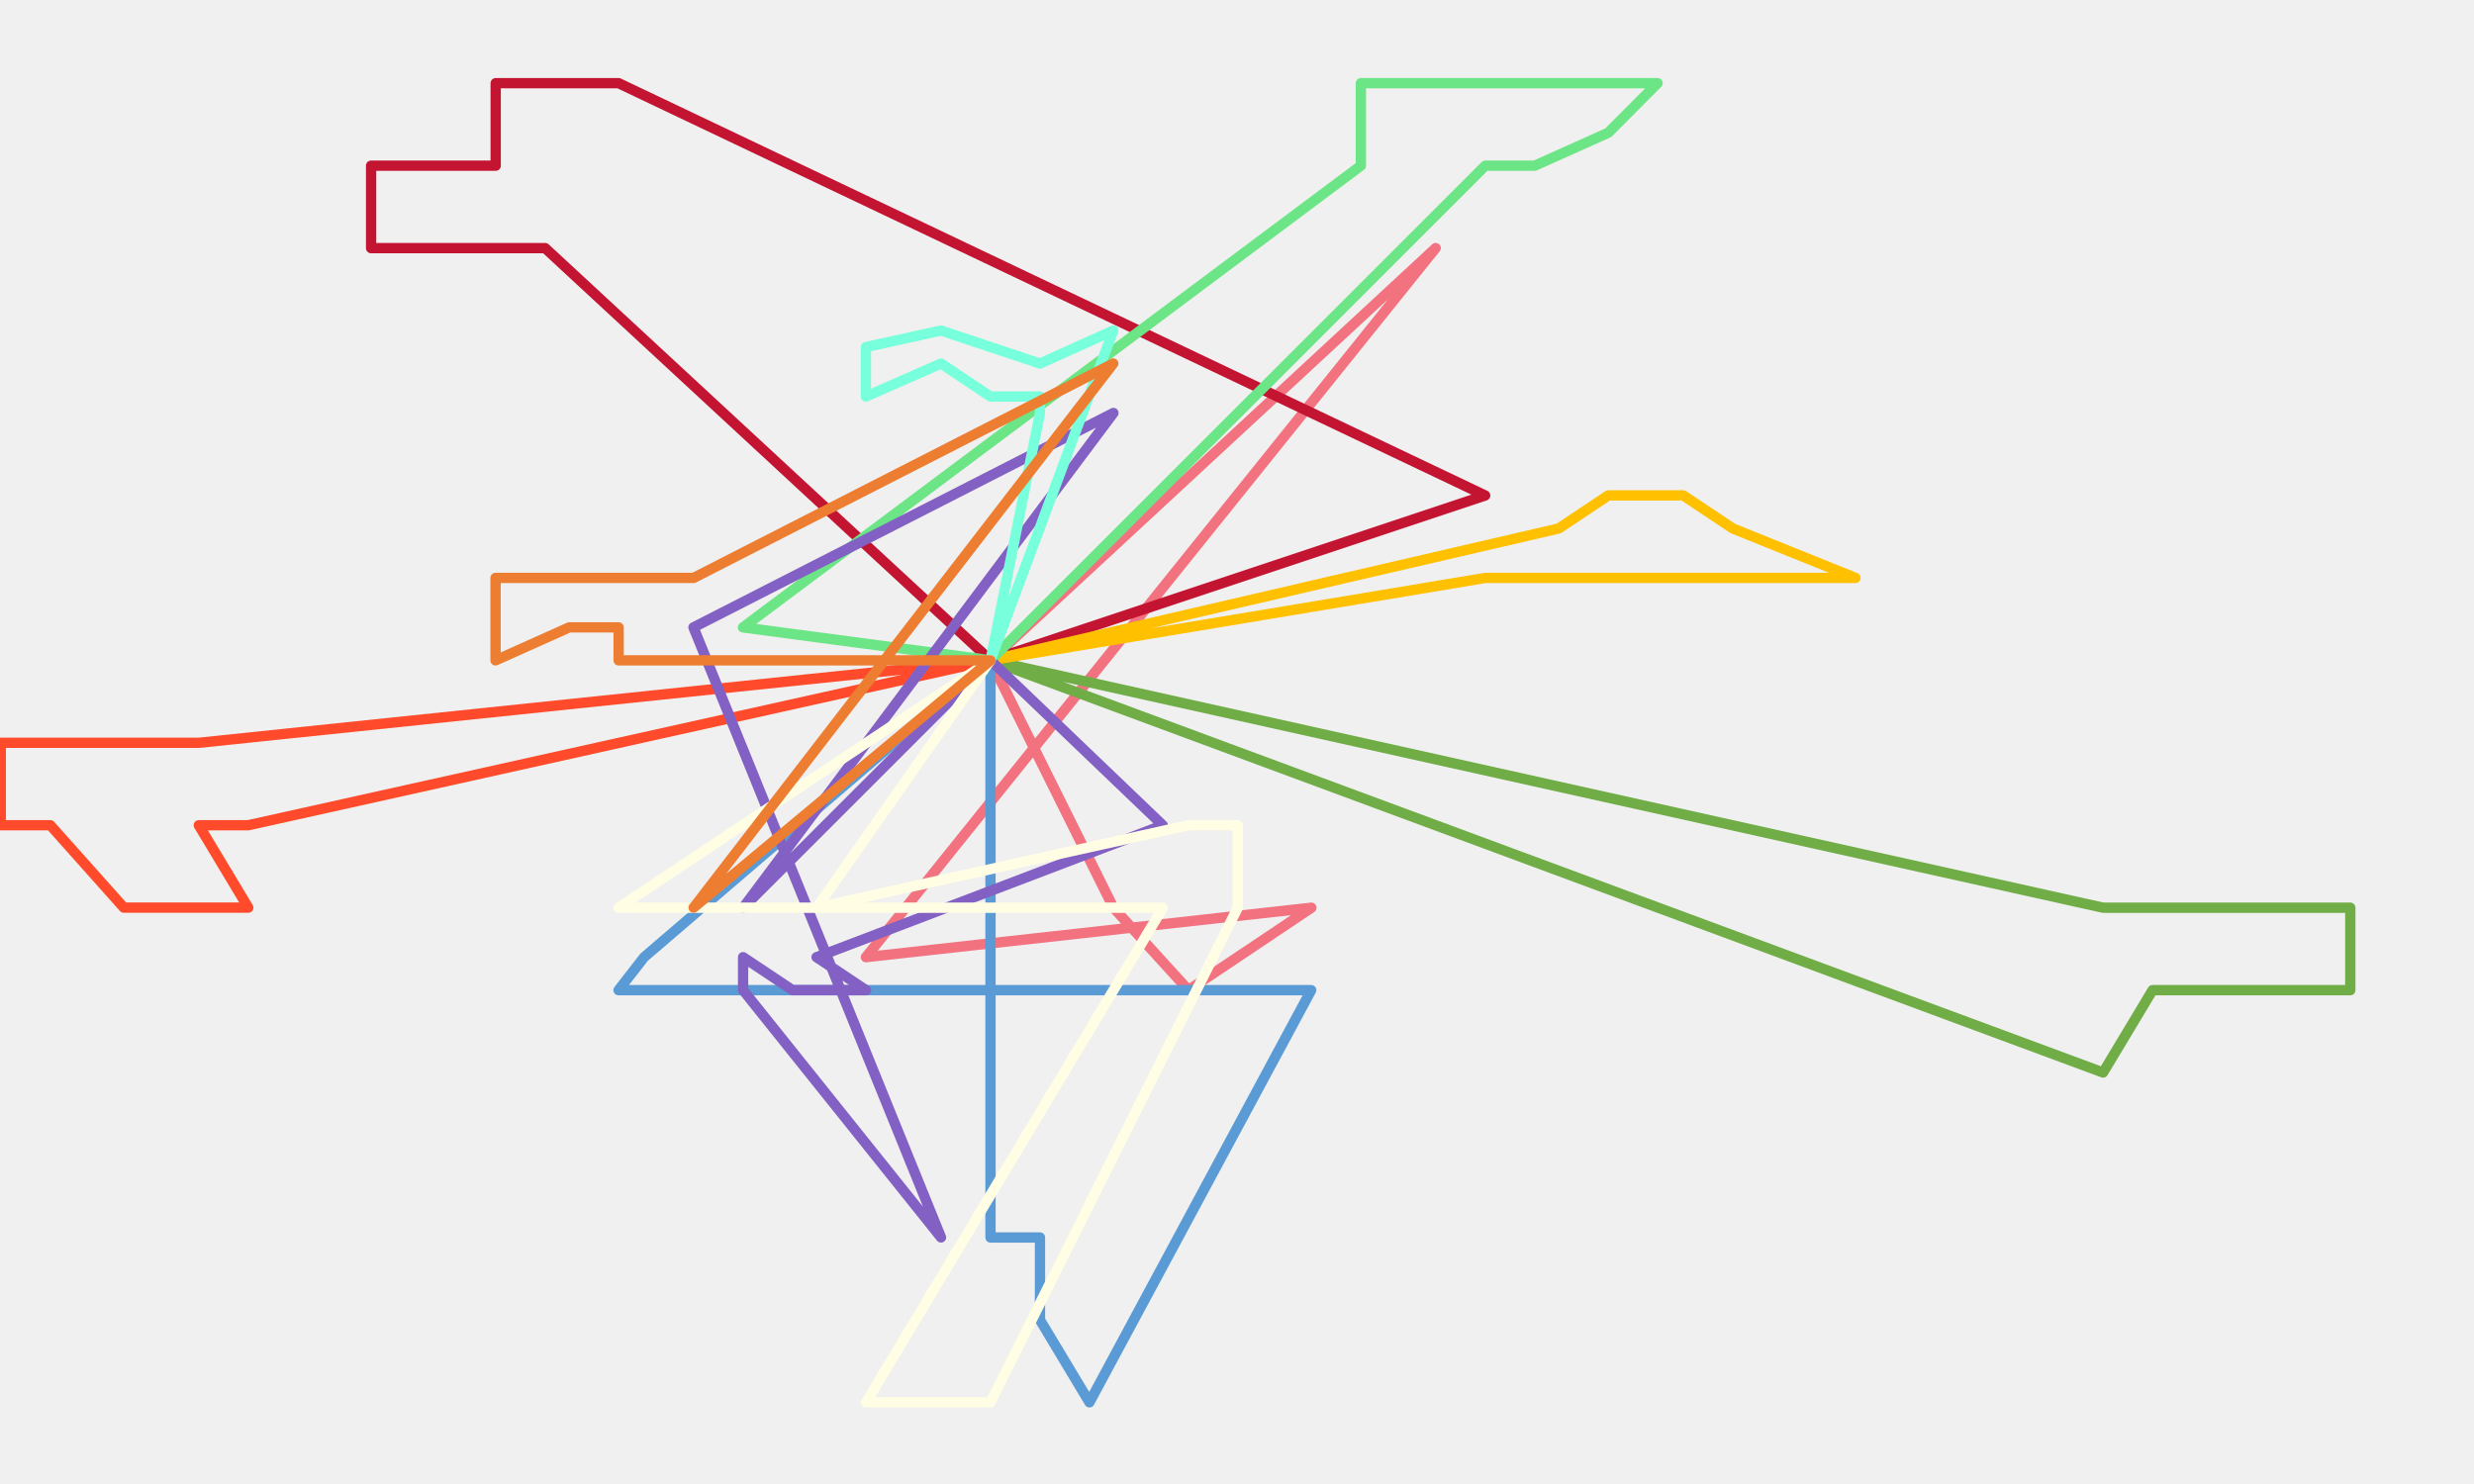
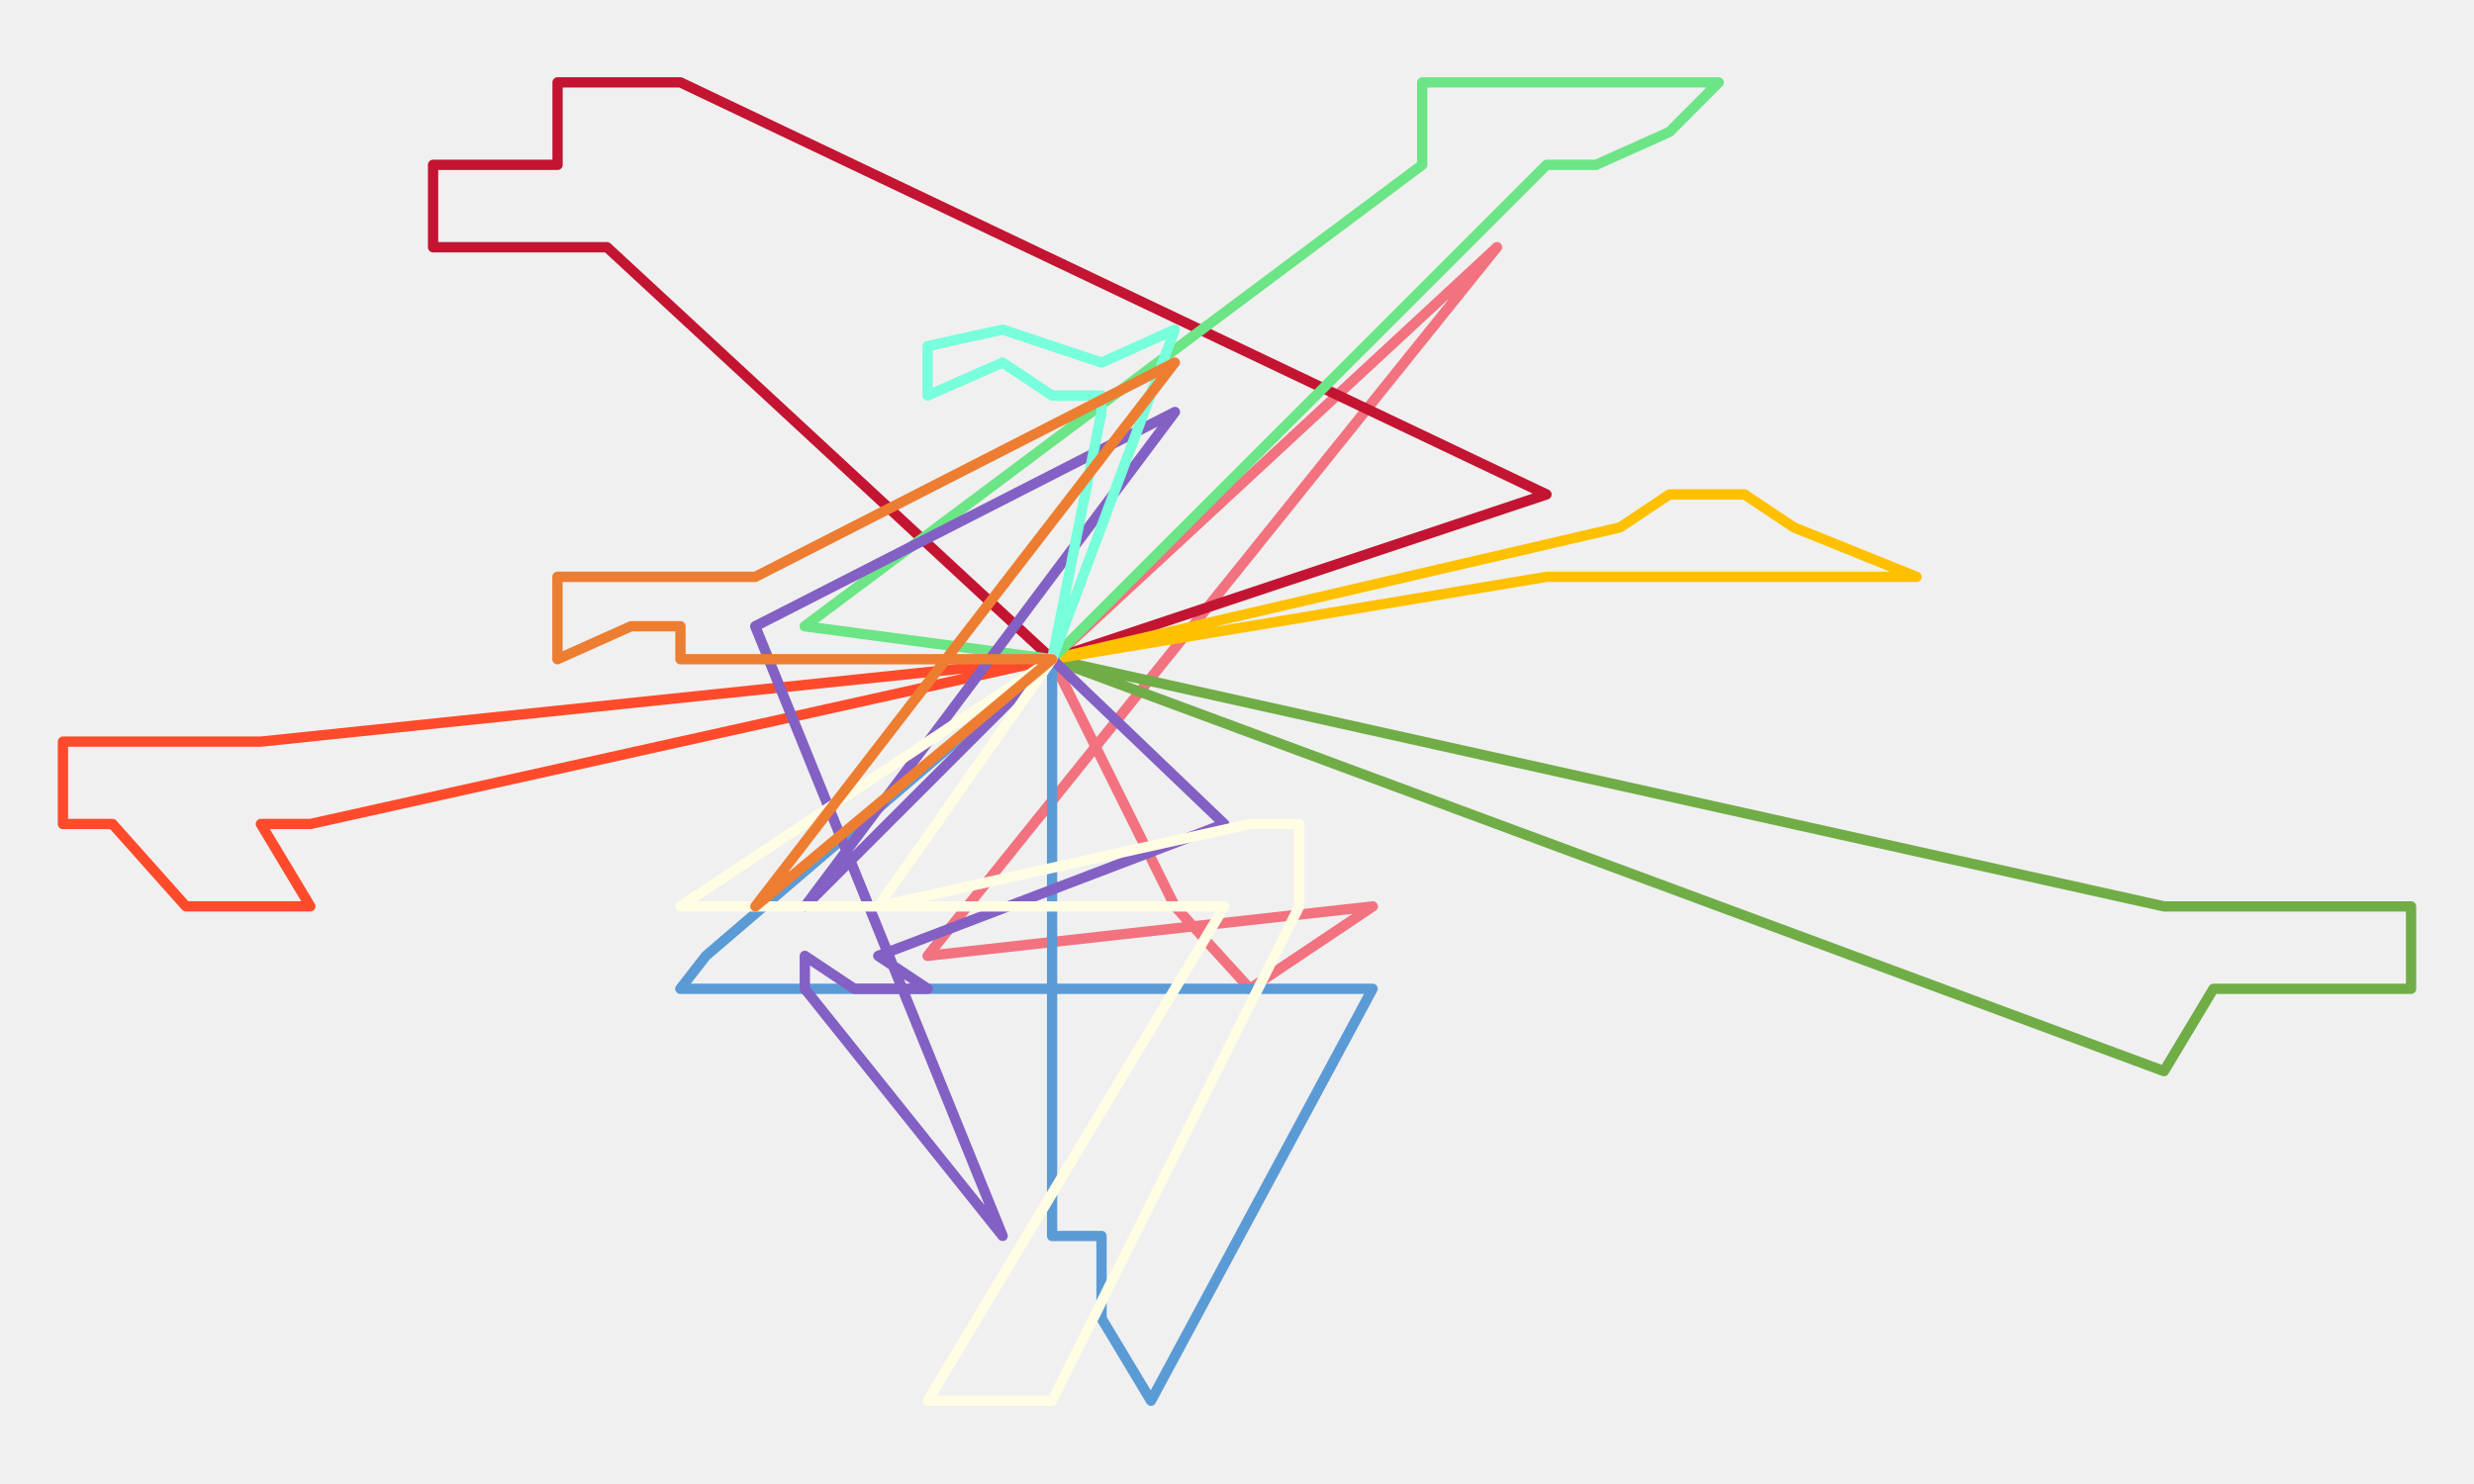
- <svg xmlns="http://www.w3.org/2000/svg" width="1650" height="990" xml:space="preserve" overflow="hidden">
+ <svg xmlns="http://www.w3.org/2000/svg" width="1651" height="990" fill="none">
+   <g clip-path="url(#clip0_622_137)">
+     <mask id="mask0_622_137" style="mask-type:luminance" maskUnits="userSpaceOnUse" x="0" y="0" width="1651" height="990">
+       <path d="M1650.5 0H0.5V990H1650.5V0Z" fill="white" />
+     </mask>
+     <g mask="url(#mask0_622_137)">
+       <path d="M702.1 440.04L999 165L619 638.05L916.11 605.05L834.1 660L784.1 605.05L702.1 440.04Z" stroke="#F2727F" stroke-width="6.875" stroke-miterlimit="10" stroke-linecap="round" stroke-linejoin="round" />
+       <path d="M702.1 440V825.05H735.1V880.06L768.1 935L916 660.05H867.1H504.09H454L471.09 638.05L702.1 440Z" stroke="#5B9BD5" stroke-width="6.875" stroke-miterlimit="10" stroke-linecap="round" stroke-linejoin="round" />
+       <path d="M702 440L1444.12 605.05H1494.13H1527.13H1609V660.05H1560.13H1494.13H1477.12L1444.12 715L702 440Z" stroke="#70AD47" stroke-width="6.875" stroke-miterlimit="10" stroke-linecap="round" stroke-linejoin="round" />
+       <path d="M702.1 440L405.09 165.032H339.09H289V110.03H372.09V55H405.09H454.09L1032 330.04L702.1 440Z" stroke="#C31432" stroke-width="6.875" stroke-miterlimit="10" stroke-linecap="round" stroke-linejoin="round" />
+       <path d="M702 440L207.08 550.04H174.08L207.08 605H124.08L75.08 550.04H42V495.04H124.08H174.08L702 440Z" stroke="#FF4B2B" stroke-width="6.875" stroke-miterlimit="10" stroke-linecap="round" stroke-linejoin="round" />
+       <path d="M702 440L1032.11 385.04H1114.11H1131.11H1230.12H1279L1197.12 352.04L1164.11 330H1114.11L1081.11 352.04L702 440Z" stroke="#FFC000" stroke-width="6.875" stroke-miterlimit="10" stroke-linecap="round" stroke-linejoin="round" />
+       <path d="M702.1 440L1032.11 110.03H1065.11L1114.11 88.029L1147 55H1114.11H1032.11H949.11V110.03L537 418.04L702.1 440Z" stroke="#6BE585" stroke-width="6.875" stroke-miterlimit="10" stroke-linecap="round" stroke-linejoin="round" />
+       <path d="M702.1 440.04L817 550.04L586.1 638.05L619.1 660.05H570.1L537.09 638.05V660.05L669.1 825L504 418.04L784.1 275L537.09 605.05L702.1 440.04Z" stroke="#8360C3" stroke-width="6.875" stroke-miterlimit="10" stroke-linecap="round" stroke-linejoin="round" />
+       <path d="M702.1 440L735.1 275.04V264.03H702.1L669.1 242.03L619 264.03V231.03L669.1 220L702.1 231.03L735.1 242.03L784 220L702.1 440Z" stroke="#78FFDB" stroke-width="6.875" stroke-miterlimit="10" stroke-linecap="round" stroke-linejoin="round" />
+       <path d="M702.1 440L586.1 605.05L834.1 550.04H867V605.05L702.1 935H669.1H619.1L784.1 660.05L817.1 605.05H454L702.1 440Z" stroke="#FFFDE4" stroke-width="6.875" stroke-miterlimit="10" stroke-linecap="round" stroke-linejoin="round" />
+       <path d="M702.1 440.04H537.09H454.09V418.04H421.09L372 440.04V385.04H421.09H454.09H504.09L784 242L504.09 605L702.1 440.04Z" stroke="#ED7D31" stroke-width="6.875" stroke-miterlimit="10" stroke-linecap="round" stroke-linejoin="round" />
+     </g>
+   </g>
  <defs>
-     <clipPath id="clip0">
-       <rect x="2368" y="796" width="1650" height="990" />
+     <clipPath id="clip0_622_137">
+       <rect width="1650" height="990" fill="white" transform="translate(0.5)" />
    </clipPath>
  </defs>
-   <g clip-path="url(#clip0)" transform="translate(-2368 -796)">
-     <g>
-       <path d="M3028.6 1236.54 3325.5 961.5 2945.5 1434.55 3242.61 1401.55 3160.6 1456.5 3110.6 1401.55 3028.6 1236.54" stroke="#F2727F" stroke-width="6.875" stroke-linecap="round" stroke-linejoin="round" stroke-miterlimit="10" fill="none" />
-     </g>
-     <g>
-       <path d="M3028.6 1236.5 3028.6 1621.55 3061.6 1621.55 3061.6 1676.56 3094.6 1731.5 3242.5 1456.55 3193.6 1456.55 2830.59 1456.55 2780.5 1456.55 2797.59 1434.55 3028.6 1236.5" stroke="#5B9BD5" stroke-width="6.875" stroke-linecap="round" stroke-linejoin="round" stroke-miterlimit="10" fill="none" />
-     </g>
-     <g>
-       <path d="M3028.5 1236.5 3770.62 1401.55 3820.63 1401.55 3853.63 1401.55 3935.5 1401.55 3935.5 1456.55 3886.63 1456.55 3820.63 1456.55 3803.62 1456.55 3770.62 1511.5 3028.5 1236.5" stroke="#70AD47" stroke-width="6.875" stroke-linecap="round" stroke-linejoin="round" stroke-miterlimit="10" fill="none" />
-     </g>
-     <g>
-       <path d="M3028.6 1236.5 2731.59 961.532 2665.59 961.532 2615.5 961.532 2615.5 906.53 2698.59 906.53 2698.59 851.5 2731.59 851.5 2780.59 851.5 3358.5 1126.54 3028.6 1236.5" stroke="#C31432" stroke-width="6.875" stroke-linecap="round" stroke-linejoin="round" stroke-miterlimit="10" fill="none" />
-     </g>
-     <g>
-       <path d="M3028.5 1236.5 2533.58 1346.54 2500.58 1346.54 2533.58 1401.5 2450.58 1401.5 2401.58 1346.54 2368.5 1346.54 2368.5 1291.54 2450.58 1291.54 2500.58 1291.54 3028.5 1236.5" stroke="#FF4B2B" stroke-width="6.875" stroke-linecap="round" stroke-linejoin="round" stroke-miterlimit="10" fill="none" />
-     </g>
-     <g>
-       <path d="M3028.5 1236.5 3358.61 1181.54 3440.61 1181.54 3457.61 1181.54 3556.62 1181.54 3605.5 1181.54 3523.62 1148.54 3490.61 1126.5 3440.61 1126.5 3407.61 1148.54 3028.5 1236.5" stroke="#FFC000" stroke-width="6.875" stroke-linecap="round" stroke-linejoin="round" stroke-miterlimit="10" fill="none" />
-     </g>
-     <g>
-       <path d="M3028.6 1236.5 3358.61 906.53 3391.61 906.53 3440.61 884.529 3473.5 851.5 3440.61 851.5 3358.61 851.5 3275.61 851.5 3275.61 906.53 2863.5 1214.54 3028.6 1236.5" stroke="#6BE585" stroke-width="6.875" stroke-linecap="round" stroke-linejoin="round" stroke-miterlimit="10" fill="none" />
-     </g>
-     <g>
-       <path d="M3028.6 1236.54 3143.5 1346.54 2912.6 1434.55 2945.6 1456.55 2896.6 1456.55 2863.59 1434.55 2863.59 1456.55 2995.6 1621.5 2830.5 1214.54 3110.6 1071.5 2863.59 1401.55 3028.6 1236.54" stroke="#8360C3" stroke-width="6.875" stroke-linecap="round" stroke-linejoin="round" stroke-miterlimit="10" fill="none" />
-     </g>
-     <g>
-       <path d="M3028.6 1236.5 3061.6 1071.54 3061.6 1060.53 3028.6 1060.53 2995.6 1038.53 2945.5 1060.53 2945.5 1027.53 2995.6 1016.5 3028.6 1027.53 3061.6 1038.53 3110.5 1016.5 3028.6 1236.5" stroke="#78FFDB" stroke-width="6.875" stroke-linecap="round" stroke-linejoin="round" stroke-miterlimit="10" fill="none" />
-     </g>
-     <g>
-       <path d="M3028.6 1236.5 2912.6 1401.55 3160.6 1346.54 3193.5 1346.54 3193.5 1401.55 3028.6 1731.5 2995.6 1731.5 2945.6 1731.5 3110.6 1456.55 3143.6 1401.55 2780.5 1401.55 3028.6 1236.5" stroke="#FFFDE4" stroke-width="6.875" stroke-linecap="round" stroke-linejoin="round" stroke-miterlimit="10" fill="none" />
-     </g>
-     <g>
-       <path d="M3028.6 1236.54 2863.59 1236.54 2780.59 1236.54 2780.59 1214.54 2747.59 1214.54 2698.5 1236.54 2698.5 1181.54 2747.59 1181.54 2780.59 1181.54 2830.59 1181.54 3110.5 1038.5 2830.59 1401.5 3028.6 1236.54" stroke="#ED7D31" stroke-width="6.875" stroke-linecap="round" stroke-linejoin="round" stroke-miterlimit="10" fill="none" />
-     </g>
-   </g>
</svg>
